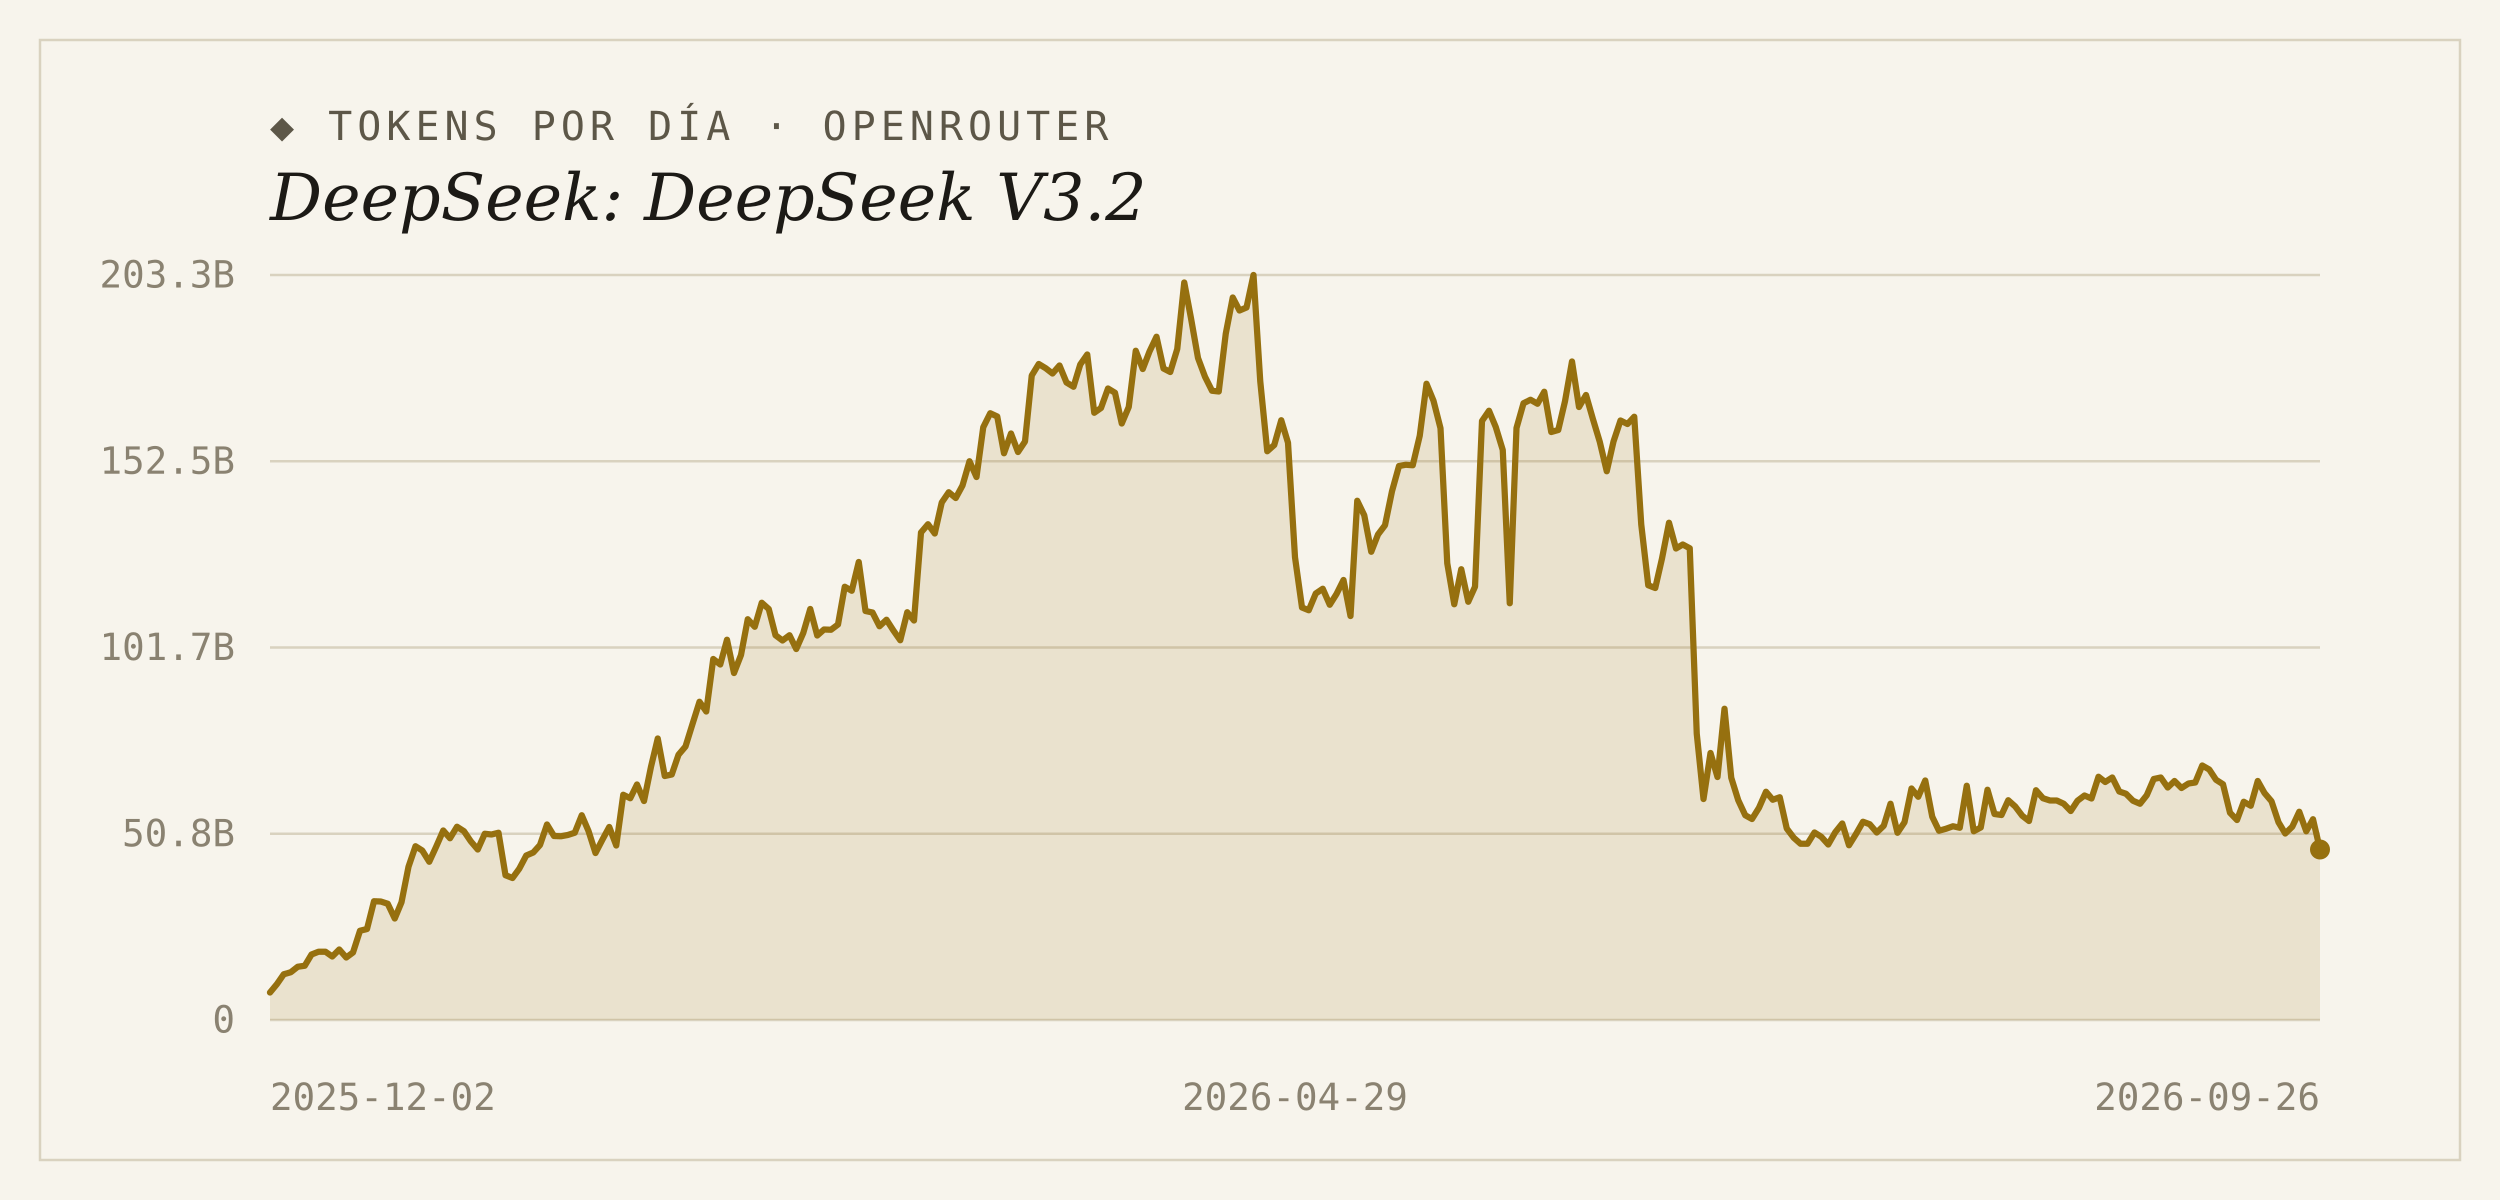
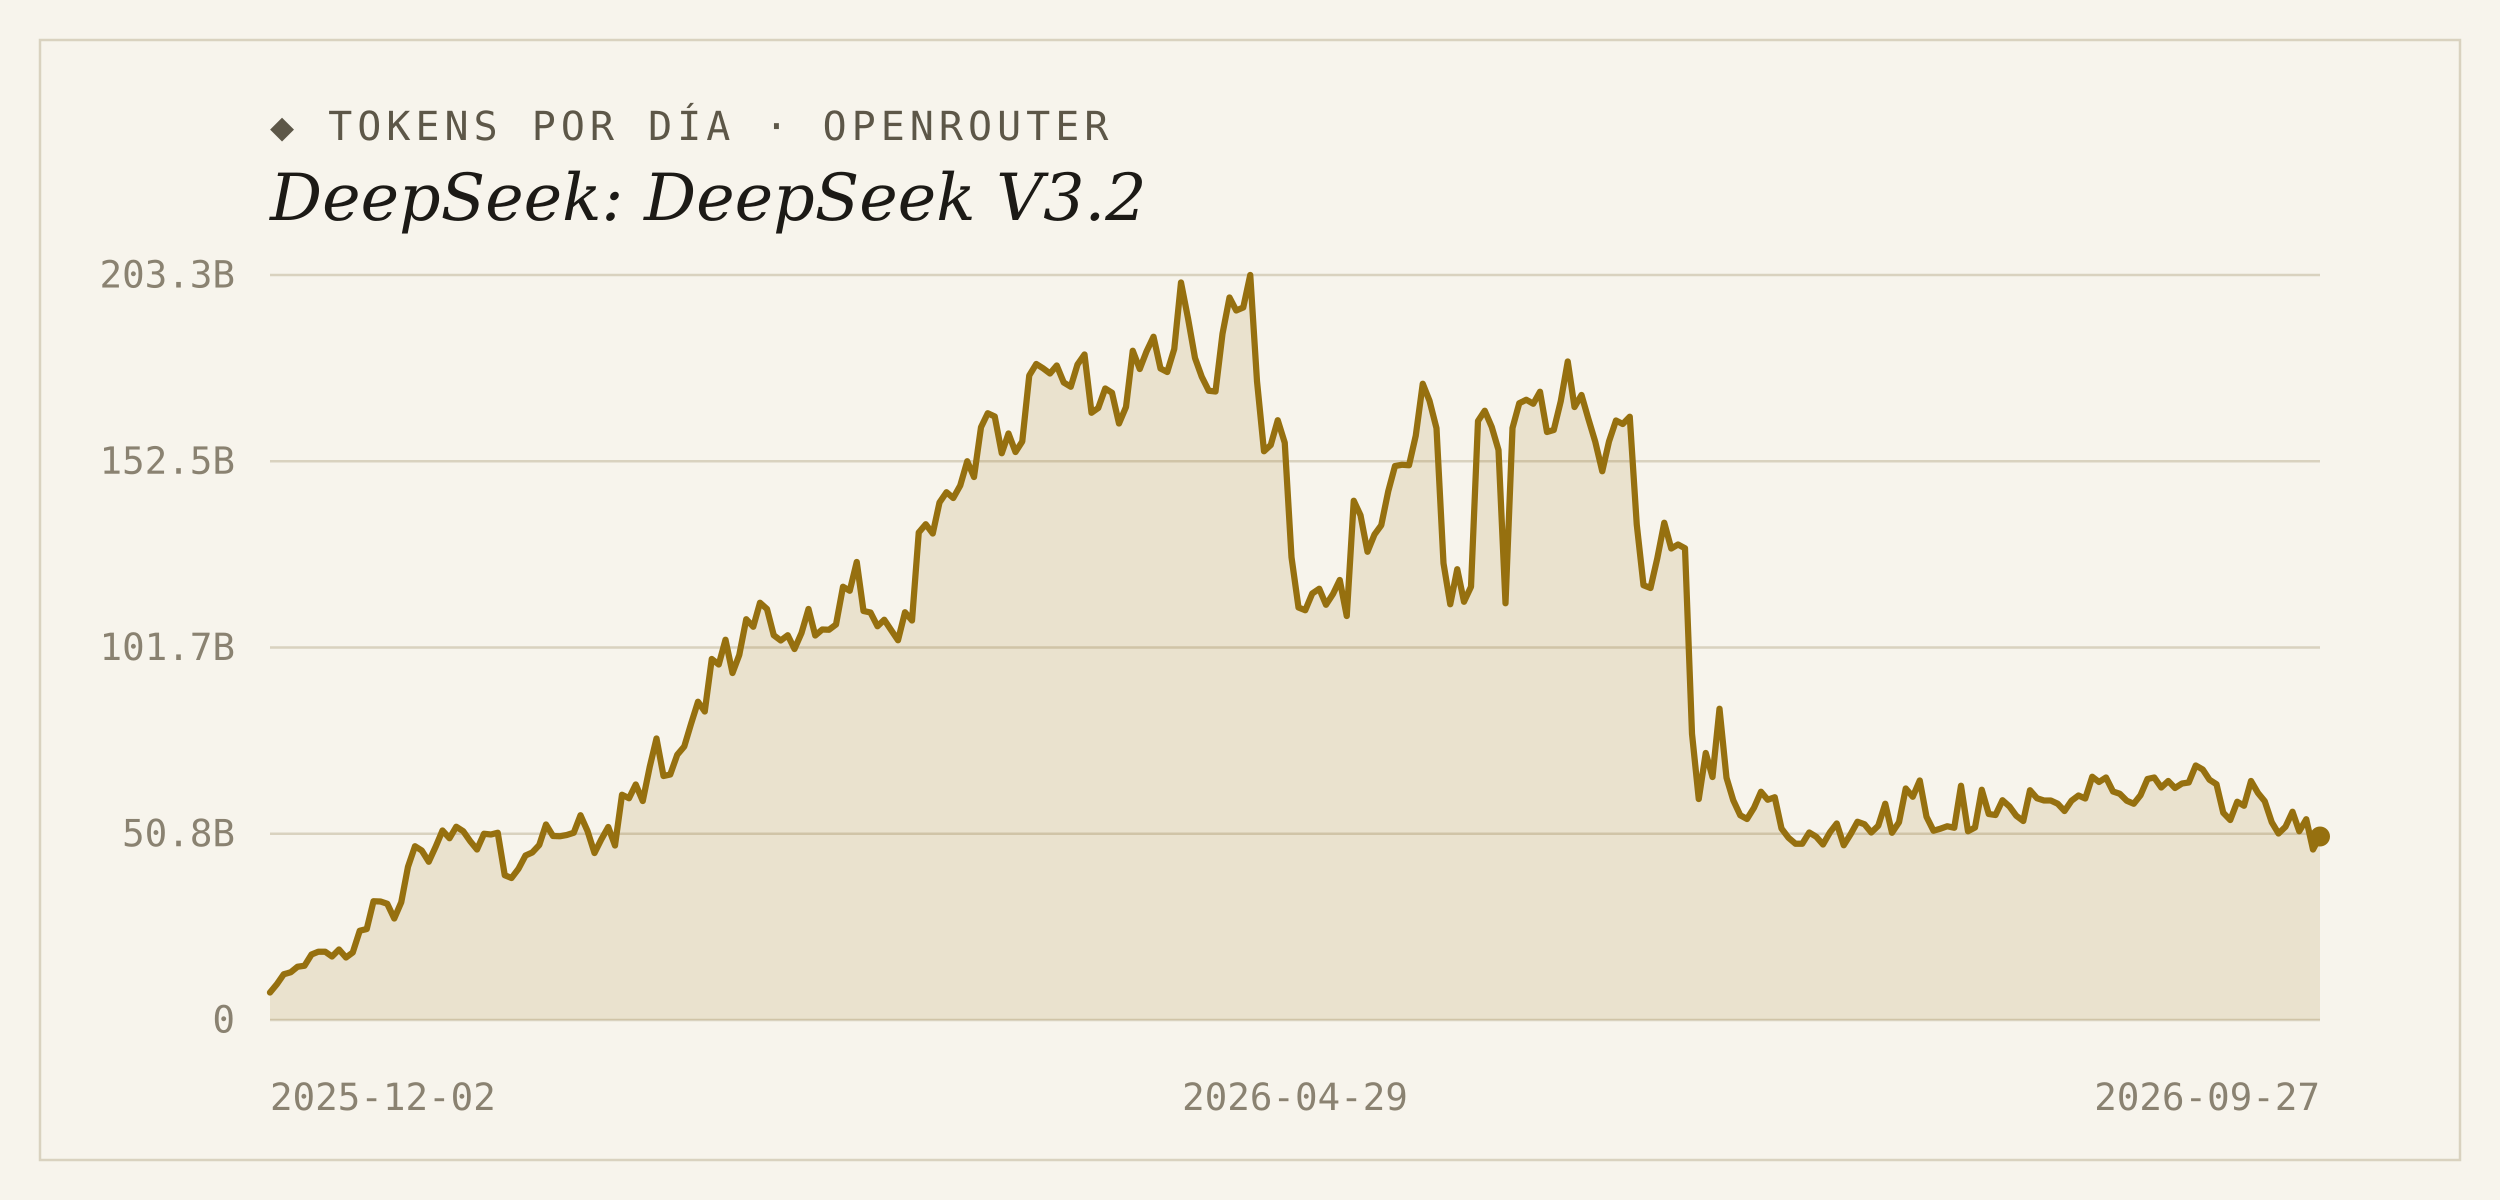
<svg xmlns="http://www.w3.org/2000/svg" width="1000" height="480" viewBox="0 0 1000 480">
  <rect width="1000" height="480" fill="#f7f4ec" />
  <rect x="16" y="16" width="968" height="448" fill="none" stroke="#d9d2bf" stroke-width="1" />
  <text x="108" y="56" font-family="'DejaVu Sans Mono', Consolas, monospace" font-size="16" letter-spacing="2" fill="#5d5748">◆ TOKENS POR DÍA · OPENROUTER</text>
  <text x="108" y="88" font-family="Georgia, 'DejaVu Serif', serif" font-size="26" font-style="italic" fill="#1c1a16">DeepSeek: DeepSeek V3.2</text>
  <line x1="108" y1="408.0" x2="928" y2="408.0" stroke="#d9d2bf" stroke-width="1" />
  <text x="94" y="413" text-anchor="end" font-family="'DejaVu Sans Mono', Consolas, monospace" font-size="15" fill="#8a8271">0</text>
  <line x1="108" y1="333.5" x2="928" y2="333.5" stroke="#d9d2bf" stroke-width="1" />
  <text x="94" y="338.5" text-anchor="end" font-family="'DejaVu Sans Mono', Consolas, monospace" font-size="15" fill="#8a8271">50.8B</text>
  <line x1="108" y1="259.0" x2="928" y2="259.0" stroke="#d9d2bf" stroke-width="1" />
  <text x="94" y="264" text-anchor="end" font-family="'DejaVu Sans Mono', Consolas, monospace" font-size="15" fill="#8a8271">101.7B</text>
  <line x1="108" y1="184.5" x2="928" y2="184.5" stroke="#d9d2bf" stroke-width="1" />
  <text x="94" y="189.5" text-anchor="end" font-family="'DejaVu Sans Mono', Consolas, monospace" font-size="15" fill="#8a8271">152.5B</text>
  <line x1="108" y1="110.0" x2="928" y2="110.0" stroke="#d9d2bf" stroke-width="1" />
  <text x="94" y="115" text-anchor="end" font-family="'DejaVu Sans Mono', Consolas, monospace" font-size="15" fill="#8a8271">203.3B</text>
-   <path d="M 108,408.0 L 108.0,397.0 L 110.8,393.6 L 113.5,389.7 L 116.3,388.9 L 119.1,386.7 L 121.9,386.3 L 124.6,381.8 L 127.4,380.7 L 130.2,380.7 L 132.9,382.6 L 135.7,379.8 L 138.5,383.0 L 141.2,381.0 L 144.0,372.3 L 146.8,371.6 L 149.6,360.5 L 152.3,360.6 L 155.1,361.5 L 157.9,367.4 L 160.6,360.9 L 163.4,346.7 L 166.2,338.5 L 168.9,340.2 L 171.7,344.7 L 174.5,338.6 L 177.3,332.2 L 180.0,335.3 L 182.8,330.7 L 185.6,332.5 L 188.3,336.5 L 191.1,339.8 L 193.9,333.5 L 196.6,333.8 L 199.4,333.1 L 202.2,350.1 L 205.0,351.2 L 207.7,347.5 L 210.5,342.2 L 213.3,341.0 L 216.0,338.0 L 218.8,329.8 L 221.6,334.4 L 224.4,334.5 L 227.1,334.0 L 229.9,333.1 L 232.7,326.1 L 235.4,332.4 L 238.2,341.2 L 241.0,335.8 L 243.7,330.8 L 246.5,338.2 L 249.3,317.9 L 252.1,319.3 L 254.8,313.8 L 257.6,320.4 L 260.4,306.7 L 263.1,295.4 L 265.9,310.4 L 268.7,309.8 L 271.4,301.9 L 274.2,298.6 L 277.0,289.6 L 279.8,280.7 L 282.5,284.6 L 285.3,263.6 L 288.1,265.8 L 290.8,255.9 L 293.6,269.2 L 296.4,262.0 L 299.1,247.7 L 301.9,250.7 L 304.7,241.1 L 307.5,243.6 L 310.2,254.1 L 313.0,256.2 L 315.8,254.1 L 318.5,259.6 L 321.3,253.2 L 324.1,243.6 L 326.9,254.2 L 329.6,251.8 L 332.4,251.9 L 335.2,249.8 L 337.9,234.7 L 340.7,236.3 L 343.5,224.8 L 346.2,244.4 L 349.0,245.0 L 351.8,250.5 L 354.6,247.9 L 357.3,252.1 L 360.1,256.1 L 362.9,244.9 L 365.6,248.2 L 368.4,213.0 L 371.2,209.7 L 373.9,213.4 L 376.7,201.0 L 379.5,196.9 L 382.3,199.2 L 385.0,194.2 L 387.8,184.5 L 390.6,190.8 L 393.3,170.9 L 396.1,165.3 L 398.9,166.6 L 401.6,181.3 L 404.4,173.4 L 407.2,180.8 L 410.0,176.6 L 412.7,150.2 L 415.5,145.6 L 418.3,147.3 L 421.0,149.4 L 423.8,146.2 L 426.6,153.0 L 429.4,154.7 L 432.1,145.8 L 434.9,141.8 L 437.7,165.1 L 440.4,163.2 L 443.2,155.4 L 446.0,157.1 L 448.7,169.4 L 451.5,162.8 L 454.3,140.3 L 457.1,147.6 L 459.8,140.6 L 462.6,134.7 L 465.4,147.4 L 468.1,148.8 L 470.9,139.6 L 473.7,113.0 L 476.4,127.3 L 479.2,143.2 L 482.0,150.7 L 484.8,156.3 L 487.5,156.6 L 490.3,133.5 L 493.1,119.0 L 495.8,124.2 L 498.6,123.0 L 501.4,110.0 L 504.1,152.5 L 506.9,180.5 L 509.7,178.0 L 512.5,168.1 L 515.2,177.1 L 518.0,222.9 L 520.8,243.0 L 523.5,244.1 L 526.3,237.4 L 529.1,235.5 L 531.9,241.9 L 534.6,237.6 L 537.4,232.0 L 540.2,246.4 L 542.9,200.3 L 545.7,206.1 L 548.5,220.7 L 551.2,213.8 L 554.0,210.1 L 556.8,196.5 L 559.6,186.4 L 562.3,185.9 L 565.1,186.1 L 567.9,174.3 L 570.6,153.5 L 573.4,160.3 L 576.2,171.3 L 578.9,225.3 L 581.7,241.7 L 584.5,227.7 L 587.3,240.7 L 590.0,234.7 L 592.8,168.4 L 595.6,164.3 L 598.3,170.8 L 601.1,180.0 L 603.9,241.3 L 606.6,171.2 L 609.4,161.3 L 612.2,159.9 L 615.0,161.5 L 617.7,156.7 L 620.5,172.8 L 623.3,172.0 L 626.0,160.5 L 628.8,144.6 L 631.6,162.8 L 634.4,158.0 L 637.1,167.4 L 639.9,176.7 L 642.7,188.5 L 645.4,176.6 L 648.2,168.2 L 651.0,169.6 L 653.7,166.7 L 656.5,209.8 L 659.3,234.1 L 662.1,235.2 L 664.8,223.4 L 667.6,209.1 L 670.4,219.4 L 673.1,217.8 L 675.9,219.3 L 678.7,293.5 L 681.4,319.6 L 684.2,301.2 L 687.0,310.8 L 689.8,283.5 L 692.5,311.1 L 695.3,320.1 L 698.1,326.1 L 700.8,327.6 L 703.6,323.1 L 706.4,316.7 L 709.1,319.9 L 711.9,318.9 L 714.7,331.4 L 717.5,335.1 L 720.2,337.5 L 723.0,337.5 L 725.8,333.0 L 728.5,334.7 L 731.3,337.8 L 734.1,332.9 L 736.9,329.4 L 739.6,338.1 L 742.4,333.6 L 745.2,328.7 L 747.9,329.7 L 750.7,333.0 L 753.5,330.3 L 756.2,321.5 L 759.0,333.1 L 761.8,328.9 L 764.6,315.4 L 767.3,318.7 L 770.1,312.2 L 772.9,326.7 L 775.6,332.3 L 778.4,331.5 L 781.2,330.5 L 783.9,331.1 L 786.7,314.3 L 789.5,332.5 L 792.3,331.0 L 795.0,315.9 L 797.8,325.6 L 800.6,326.0 L 803.3,320.1 L 806.1,322.6 L 808.9,326.3 L 811.6,328.4 L 814.4,316.1 L 817.2,319.3 L 820.0,320.2 L 822.7,320.2 L 825.5,321.5 L 828.3,324.4 L 831.0,320.3 L 833.8,318.2 L 836.6,319.4 L 839.4,310.7 L 842.1,312.8 L 844.9,311.0 L 847.7,316.6 L 850.4,317.5 L 853.2,320.3 L 856.0,321.5 L 858.7,318.1 L 861.5,311.6 L 864.3,311.0 L 867.1,315.0 L 869.8,312.4 L 872.6,315.2 L 875.4,313.4 L 878.1,313.0 L 880.9,306.2 L 883.7,307.8 L 886.4,311.9 L 889.2,313.7 L 892.0,325.1 L 894.8,328.0 L 897.5,320.7 L 900.3,322.3 L 903.1,312.4 L 905.8,317.2 L 908.6,320.5 L 911.4,328.9 L 914.1,333.4 L 916.9,330.7 L 919.7,324.7 L 922.5,332.5 L 925.2,327.7 L 928.0,339.8 L 928.0,408.0 Z" fill="#96700f" fill-opacity="0.14" />
-   <polyline points="108.0,397.0 110.8,393.6 113.5,389.7 116.3,388.9 119.1,386.7 121.9,386.3 124.6,381.8 127.4,380.7 130.2,380.7 132.9,382.6 135.7,379.8 138.5,383.0 141.2,381.0 144.0,372.3 146.8,371.6 149.6,360.5 152.3,360.6 155.1,361.5 157.9,367.4 160.6,360.9 163.4,346.7 166.2,338.5 168.9,340.2 171.7,344.7 174.5,338.6 177.3,332.2 180.0,335.3 182.8,330.7 185.6,332.5 188.3,336.5 191.1,339.8 193.9,333.5 196.6,333.8 199.4,333.1 202.2,350.1 205.0,351.2 207.7,347.5 210.5,342.2 213.3,341.0 216.0,338.0 218.8,329.8 221.6,334.4 224.4,334.5 227.1,334.0 229.9,333.1 232.7,326.1 235.4,332.4 238.2,341.2 241.0,335.8 243.7,330.8 246.5,338.2 249.3,317.9 252.1,319.3 254.8,313.8 257.6,320.4 260.4,306.7 263.1,295.4 265.9,310.4 268.7,309.8 271.4,301.9 274.2,298.6 277.0,289.6 279.8,280.7 282.5,284.6 285.3,263.6 288.1,265.8 290.8,255.9 293.6,269.2 296.4,262.0 299.1,247.7 301.9,250.7 304.7,241.1 307.5,243.6 310.2,254.1 313.0,256.2 315.8,254.1 318.5,259.6 321.3,253.2 324.1,243.6 326.9,254.2 329.6,251.8 332.4,251.9 335.2,249.8 337.9,234.7 340.7,236.3 343.5,224.8 346.2,244.4 349.0,245.0 351.8,250.5 354.6,247.9 357.3,252.1 360.1,256.1 362.9,244.9 365.6,248.2 368.4,213.0 371.2,209.7 373.9,213.4 376.7,201.0 379.5,196.9 382.3,199.2 385.0,194.2 387.8,184.5 390.6,190.8 393.3,170.9 396.1,165.3 398.9,166.6 401.6,181.3 404.4,173.4 407.2,180.8 410.0,176.6 412.7,150.2 415.5,145.6 418.3,147.3 421.0,149.4 423.8,146.2 426.6,153.0 429.4,154.7 432.1,145.8 434.9,141.8 437.7,165.1 440.4,163.2 443.2,155.4 446.0,157.1 448.7,169.4 451.5,162.8 454.3,140.3 457.1,147.6 459.8,140.6 462.6,134.7 465.4,147.4 468.1,148.8 470.9,139.6 473.7,113.0 476.4,127.3 479.2,143.2 482.0,150.7 484.8,156.3 487.5,156.6 490.3,133.5 493.1,119.0 495.8,124.2 498.6,123.0 501.4,110.0 504.1,152.5 506.9,180.5 509.7,178.0 512.5,168.1 515.2,177.1 518.0,222.9 520.8,243.0 523.5,244.1 526.3,237.4 529.1,235.5 531.9,241.9 534.6,237.6 537.4,232.0 540.2,246.4 542.9,200.3 545.7,206.1 548.5,220.7 551.2,213.8 554.0,210.1 556.8,196.5 559.6,186.4 562.3,185.9 565.1,186.1 567.9,174.3 570.6,153.5 573.4,160.3 576.2,171.3 578.9,225.3 581.7,241.7 584.5,227.7 587.3,240.7 590.0,234.7 592.8,168.4 595.6,164.3 598.3,170.8 601.1,180.0 603.9,241.3 606.6,171.2 609.4,161.3 612.2,159.9 615.0,161.5 617.7,156.7 620.5,172.8 623.3,172.0 626.0,160.5 628.8,144.6 631.6,162.8 634.4,158.0 637.1,167.4 639.9,176.7 642.7,188.5 645.4,176.6 648.2,168.2 651.0,169.6 653.7,166.7 656.5,209.8 659.3,234.1 662.1,235.2 664.8,223.4 667.6,209.1 670.4,219.4 673.1,217.8 675.9,219.3 678.7,293.5 681.4,319.6 684.2,301.2 687.0,310.8 689.8,283.5 692.5,311.1 695.3,320.1 698.1,326.1 700.8,327.6 703.6,323.1 706.4,316.7 709.1,319.9 711.9,318.9 714.7,331.4 717.5,335.1 720.2,337.5 723.0,337.5 725.8,333.0 728.5,334.7 731.3,337.8 734.1,332.9 736.9,329.4 739.6,338.1 742.4,333.6 745.2,328.7 747.9,329.7 750.7,333.0 753.5,330.3 756.2,321.5 759.0,333.1 761.8,328.9 764.6,315.4 767.3,318.7 770.1,312.2 772.9,326.7 775.6,332.3 778.4,331.5 781.2,330.5 783.9,331.1 786.7,314.3 789.5,332.5 792.3,331.0 795.0,315.9 797.8,325.6 800.6,326.0 803.3,320.1 806.1,322.6 808.9,326.3 811.6,328.4 814.4,316.1 817.2,319.3 820.0,320.2 822.7,320.2 825.5,321.5 828.3,324.4 831.0,320.3 833.8,318.2 836.6,319.4 839.4,310.7 842.1,312.8 844.9,311.0 847.7,316.6 850.4,317.5 853.2,320.3 856.0,321.5 858.7,318.1 861.5,311.6 864.3,311.0 867.1,315.0 869.8,312.4 872.6,315.2 875.4,313.4 878.1,313.0 880.9,306.2 883.7,307.8 886.4,311.9 889.2,313.7 892.0,325.1 894.8,328.0 897.5,320.7 900.3,322.3 903.1,312.4 905.8,317.2 908.6,320.5 911.4,328.9 914.1,333.4 916.9,330.7 919.7,324.7 922.5,332.5 925.2,327.7 928.0,339.8" fill="none" stroke="#96700f" stroke-width="2.5" stroke-linejoin="round" stroke-linecap="round" />
-   <circle cx="928.0" cy="339.8" r="4" fill="#96700f" />
+   <path d="M 108,408.0 L 108.0,397.0 L 110.8,393.6 L 113.5,389.7 L 116.3,388.9 L 119.0,386.7 L 121.8,386.3 L 124.6,381.8 L 127.3,380.7 L 130.1,380.7 L 132.8,382.6 L 135.6,379.8 L 138.4,383.0 L 141.1,381.0 L 143.9,372.3 L 146.7,371.6 L 149.4,360.5 L 152.2,360.6 L 154.9,361.5 L 157.7,367.4 L 160.5,360.9 L 163.2,346.7 L 166.0,338.5 L 168.7,340.2 L 171.5,344.7 L 174.3,338.6 L 177.0,332.2 L 179.8,335.3 L 182.5,330.7 L 185.3,332.5 L 188.1,336.5 L 190.8,339.8 L 193.6,333.5 L 196.4,333.8 L 199.1,333.1 L 201.9,350.1 L 204.6,351.2 L 207.4,347.5 L 210.2,342.2 L 212.9,341.0 L 215.7,338.0 L 218.4,329.8 L 221.2,334.4 L 224.0,334.5 L 226.7,334.0 L 229.5,333.1 L 232.2,326.1 L 235.0,332.4 L 237.8,341.2 L 240.5,335.8 L 243.3,330.8 L 246.0,338.2 L 248.8,317.9 L 251.6,319.3 L 254.3,313.8 L 257.1,320.4 L 259.9,306.7 L 262.6,295.4 L 265.4,310.4 L 268.1,309.8 L 270.9,301.9 L 273.7,298.6 L 276.4,289.6 L 279.2,280.7 L 281.9,284.6 L 284.7,263.6 L 287.5,265.8 L 290.2,255.9 L 293.0,269.2 L 295.7,262.0 L 298.5,247.7 L 301.3,250.7 L 304.0,241.1 L 306.8,243.6 L 309.5,254.1 L 312.3,256.2 L 315.1,254.1 L 317.8,259.6 L 320.6,253.2 L 323.4,243.6 L 326.1,254.2 L 328.9,251.8 L 331.6,251.9 L 334.4,249.8 L 337.2,234.7 L 339.9,236.3 L 342.7,224.8 L 345.4,244.4 L 348.2,245.0 L 351.0,250.5 L 353.7,247.9 L 356.5,252.1 L 359.2,256.1 L 362.0,244.9 L 364.8,248.2 L 367.5,213.0 L 370.3,209.7 L 373.1,213.4 L 375.8,201.0 L 378.6,196.9 L 381.3,199.2 L 384.1,194.2 L 386.9,184.5 L 389.6,190.8 L 392.4,170.9 L 395.1,165.3 L 397.9,166.6 L 400.7,181.3 L 403.4,173.4 L 406.2,180.8 L 408.9,176.6 L 411.7,150.2 L 414.5,145.6 L 417.2,147.3 L 420.0,149.4 L 422.7,146.2 L 425.5,153.0 L 428.3,154.7 L 431.0,145.8 L 433.8,141.8 L 436.6,165.1 L 439.3,163.2 L 442.1,155.4 L 444.8,157.1 L 447.6,169.4 L 450.4,162.8 L 453.1,140.3 L 455.9,147.6 L 458.6,140.6 L 461.4,134.7 L 464.2,147.4 L 466.9,148.8 L 469.7,139.6 L 472.4,113.0 L 475.2,127.3 L 478.0,143.2 L 480.7,150.7 L 483.5,156.3 L 486.2,156.6 L 489.0,133.5 L 491.8,119.0 L 494.5,124.2 L 497.3,123.0 L 500.1,110.0 L 502.8,152.5 L 505.6,180.5 L 508.3,178.0 L 511.1,168.1 L 513.9,177.1 L 516.6,222.9 L 519.4,243.0 L 522.1,244.1 L 524.9,237.4 L 527.7,235.5 L 530.4,241.9 L 533.2,237.6 L 535.9,232.0 L 538.7,246.4 L 541.5,200.3 L 544.2,206.1 L 547.0,220.7 L 549.8,213.8 L 552.5,210.1 L 555.3,196.5 L 558.0,186.4 L 560.8,185.9 L 563.6,186.1 L 566.3,174.3 L 569.1,153.5 L 571.8,160.3 L 574.6,171.3 L 577.4,225.3 L 580.1,241.7 L 582.9,227.7 L 585.6,240.7 L 588.4,234.7 L 591.2,168.4 L 593.9,164.3 L 596.7,170.8 L 599.4,180.0 L 602.2,241.3 L 605.0,171.2 L 607.7,161.3 L 610.5,159.9 L 613.3,161.5 L 616.0,156.7 L 618.8,172.8 L 621.5,172.0 L 624.3,160.5 L 627.1,144.6 L 629.8,162.8 L 632.6,158.0 L 635.3,167.4 L 638.1,176.7 L 640.9,188.5 L 643.6,176.6 L 646.4,168.2 L 649.1,169.6 L 651.9,166.7 L 654.7,209.8 L 657.4,234.1 L 660.2,235.2 L 662.9,223.4 L 665.7,209.1 L 668.5,219.4 L 671.2,217.8 L 674.0,219.3 L 676.8,293.5 L 679.5,319.6 L 682.3,301.2 L 685.0,310.8 L 687.8,283.5 L 690.6,311.1 L 693.3,320.1 L 696.1,326.1 L 698.8,327.6 L 701.6,323.1 L 704.4,316.7 L 707.1,319.9 L 709.9,318.9 L 712.6,331.4 L 715.4,335.1 L 718.2,337.5 L 720.9,337.5 L 723.7,333.0 L 726.5,334.7 L 729.2,337.8 L 732.0,332.9 L 734.7,329.4 L 737.5,338.1 L 740.3,333.6 L 743.0,328.7 L 745.8,329.7 L 748.5,333.0 L 751.3,330.3 L 754.1,321.5 L 756.8,333.1 L 759.6,328.9 L 762.3,315.4 L 765.1,318.7 L 767.9,312.2 L 770.6,326.7 L 773.4,332.3 L 776.1,331.5 L 778.9,330.5 L 781.7,331.1 L 784.4,314.3 L 787.2,332.5 L 790.0,331.0 L 792.7,315.9 L 795.5,325.6 L 798.2,326.0 L 801.0,320.1 L 803.8,322.6 L 806.5,326.3 L 809.3,328.4 L 812.0,316.1 L 814.8,319.3 L 817.6,320.2 L 820.3,320.2 L 823.1,321.5 L 825.8,324.4 L 828.6,320.3 L 831.4,318.2 L 834.1,319.4 L 836.9,310.7 L 839.6,312.8 L 842.4,311.0 L 845.2,316.6 L 847.9,317.5 L 850.7,320.3 L 853.5,321.5 L 856.2,318.1 L 859.0,311.6 L 861.7,311.0 L 864.5,315.0 L 867.3,312.4 L 870.0,315.2 L 872.8,313.4 L 875.5,313.0 L 878.3,306.2 L 881.1,307.8 L 883.8,311.9 L 886.6,313.7 L 889.3,325.1 L 892.1,328.0 L 894.9,320.7 L 897.6,322.3 L 900.4,312.4 L 903.2,317.2 L 905.9,320.5 L 908.7,328.9 L 911.4,333.4 L 914.2,330.7 L 917.0,324.7 L 919.7,332.5 L 922.5,327.7 L 925.2,339.8 L 928.0,334.6 L 928.0,408.0 Z" fill="#96700f" fill-opacity="0.14" />
+   <polyline points="108.0,397.0 110.8,393.6 113.5,389.7 116.3,388.9 119.0,386.7 121.8,386.3 124.6,381.8 127.3,380.7 130.1,380.7 132.8,382.6 135.6,379.8 138.4,383.0 141.1,381.0 143.9,372.3 146.7,371.6 149.4,360.5 152.2,360.6 154.9,361.5 157.7,367.4 160.5,360.9 163.2,346.7 166.0,338.5 168.7,340.2 171.5,344.7 174.3,338.6 177.0,332.2 179.8,335.3 182.5,330.7 185.3,332.5 188.1,336.5 190.8,339.8 193.6,333.5 196.4,333.8 199.1,333.1 201.9,350.1 204.6,351.2 207.4,347.5 210.2,342.2 212.9,341.0 215.7,338.0 218.4,329.8 221.2,334.4 224.0,334.5 226.7,334.0 229.5,333.1 232.2,326.1 235.0,332.4 237.8,341.2 240.5,335.8 243.3,330.8 246.0,338.2 248.8,317.9 251.6,319.3 254.3,313.8 257.1,320.4 259.9,306.7 262.6,295.4 265.4,310.4 268.1,309.8 270.9,301.9 273.7,298.6 276.4,289.6 279.2,280.7 281.9,284.6 284.7,263.6 287.5,265.8 290.2,255.9 293.0,269.2 295.7,262.0 298.5,247.7 301.3,250.7 304.0,241.1 306.8,243.6 309.5,254.1 312.3,256.2 315.1,254.1 317.8,259.6 320.6,253.2 323.4,243.6 326.1,254.2 328.9,251.8 331.6,251.9 334.4,249.8 337.2,234.7 339.9,236.3 342.7,224.8 345.4,244.4 348.2,245.0 351.0,250.5 353.7,247.9 356.5,252.1 359.2,256.1 362.0,244.9 364.8,248.2 367.5,213.0 370.3,209.7 373.1,213.4 375.8,201.0 378.6,196.9 381.3,199.2 384.1,194.2 386.9,184.5 389.6,190.8 392.4,170.9 395.1,165.3 397.9,166.6 400.7,181.3 403.4,173.4 406.2,180.8 408.9,176.6 411.7,150.2 414.5,145.6 417.2,147.3 420.0,149.4 422.7,146.2 425.5,153.0 428.3,154.7 431.0,145.8 433.8,141.8 436.6,165.1 439.3,163.2 442.1,155.4 444.8,157.1 447.6,169.4 450.4,162.8 453.1,140.3 455.9,147.6 458.6,140.6 461.4,134.7 464.2,147.4 466.9,148.8 469.7,139.6 472.4,113.0 475.2,127.3 478.0,143.2 480.7,150.7 483.5,156.3 486.2,156.6 489.0,133.5 491.8,119.0 494.5,124.2 497.3,123.0 500.1,110.0 502.8,152.5 505.6,180.5 508.3,178.0 511.1,168.1 513.9,177.1 516.6,222.9 519.4,243.0 522.1,244.1 524.9,237.4 527.7,235.5 530.4,241.9 533.2,237.6 535.9,232.0 538.7,246.4 541.5,200.3 544.2,206.1 547.0,220.7 549.8,213.8 552.5,210.1 555.3,196.5 558.0,186.4 560.8,185.9 563.6,186.1 566.3,174.3 569.1,153.5 571.8,160.3 574.6,171.3 577.4,225.3 580.1,241.7 582.9,227.7 585.6,240.7 588.4,234.7 591.2,168.4 593.9,164.3 596.7,170.8 599.4,180.0 602.2,241.3 605.0,171.2 607.7,161.3 610.5,159.9 613.3,161.5 616.0,156.7 618.8,172.8 621.5,172.0 624.3,160.5 627.1,144.6 629.8,162.8 632.6,158.0 635.3,167.4 638.1,176.7 640.9,188.5 643.6,176.6 646.4,168.2 649.1,169.6 651.9,166.7 654.7,209.8 657.4,234.1 660.2,235.2 662.9,223.4 665.7,209.1 668.5,219.4 671.2,217.8 674.0,219.3 676.8,293.5 679.5,319.6 682.3,301.2 685.0,310.8 687.8,283.5 690.6,311.1 693.3,320.1 696.1,326.1 698.8,327.6 701.6,323.1 704.4,316.7 707.1,319.9 709.9,318.9 712.6,331.4 715.4,335.1 718.2,337.5 720.9,337.5 723.7,333.0 726.5,334.7 729.2,337.8 732.0,332.9 734.7,329.4 737.5,338.1 740.3,333.6 743.0,328.7 745.8,329.7 748.5,333.0 751.3,330.3 754.1,321.5 756.8,333.1 759.6,328.9 762.3,315.4 765.1,318.7 767.9,312.2 770.6,326.7 773.4,332.3 776.1,331.5 778.9,330.5 781.7,331.1 784.4,314.3 787.2,332.5 790.0,331.0 792.7,315.9 795.5,325.6 798.2,326.0 801.0,320.1 803.8,322.6 806.5,326.3 809.3,328.4 812.0,316.1 814.8,319.3 817.6,320.2 820.3,320.2 823.1,321.5 825.8,324.4 828.6,320.3 831.4,318.2 834.1,319.4 836.9,310.7 839.6,312.8 842.4,311.0 845.2,316.6 847.9,317.5 850.7,320.3 853.5,321.5 856.2,318.1 859.0,311.6 861.7,311.0 864.5,315.0 867.3,312.4 870.0,315.2 872.8,313.4 875.5,313.0 878.3,306.2 881.1,307.8 883.8,311.9 886.6,313.7 889.3,325.1 892.1,328.0 894.9,320.7 897.6,322.3 900.4,312.4 903.2,317.2 905.9,320.5 908.7,328.9 911.4,333.4 914.2,330.7 917.0,324.7 919.7,332.5 922.5,327.7 925.2,339.8 928.0,334.6" fill="none" stroke="#96700f" stroke-width="2.5" stroke-linejoin="round" stroke-linecap="round" />
+   <circle cx="928.0" cy="334.6" r="4" fill="#96700f" />
  <text x="108" y="444" text-anchor="start" font-family="'DejaVu Sans Mono', Consolas, monospace" font-size="15" fill="#8a8271">2025-12-02</text>
  <text x="518" y="444" text-anchor="middle" font-family="'DejaVu Sans Mono', Consolas, monospace" font-size="15" fill="#8a8271">2026-04-29</text>
-   <text x="928" y="444" text-anchor="end" font-family="'DejaVu Sans Mono', Consolas, monospace" font-size="15" fill="#8a8271">2026-09-26</text>
+   <text x="928" y="444" text-anchor="end" font-family="'DejaVu Sans Mono', Consolas, monospace" font-size="15" fill="#8a8271">2026-09-27</text>
</svg>
